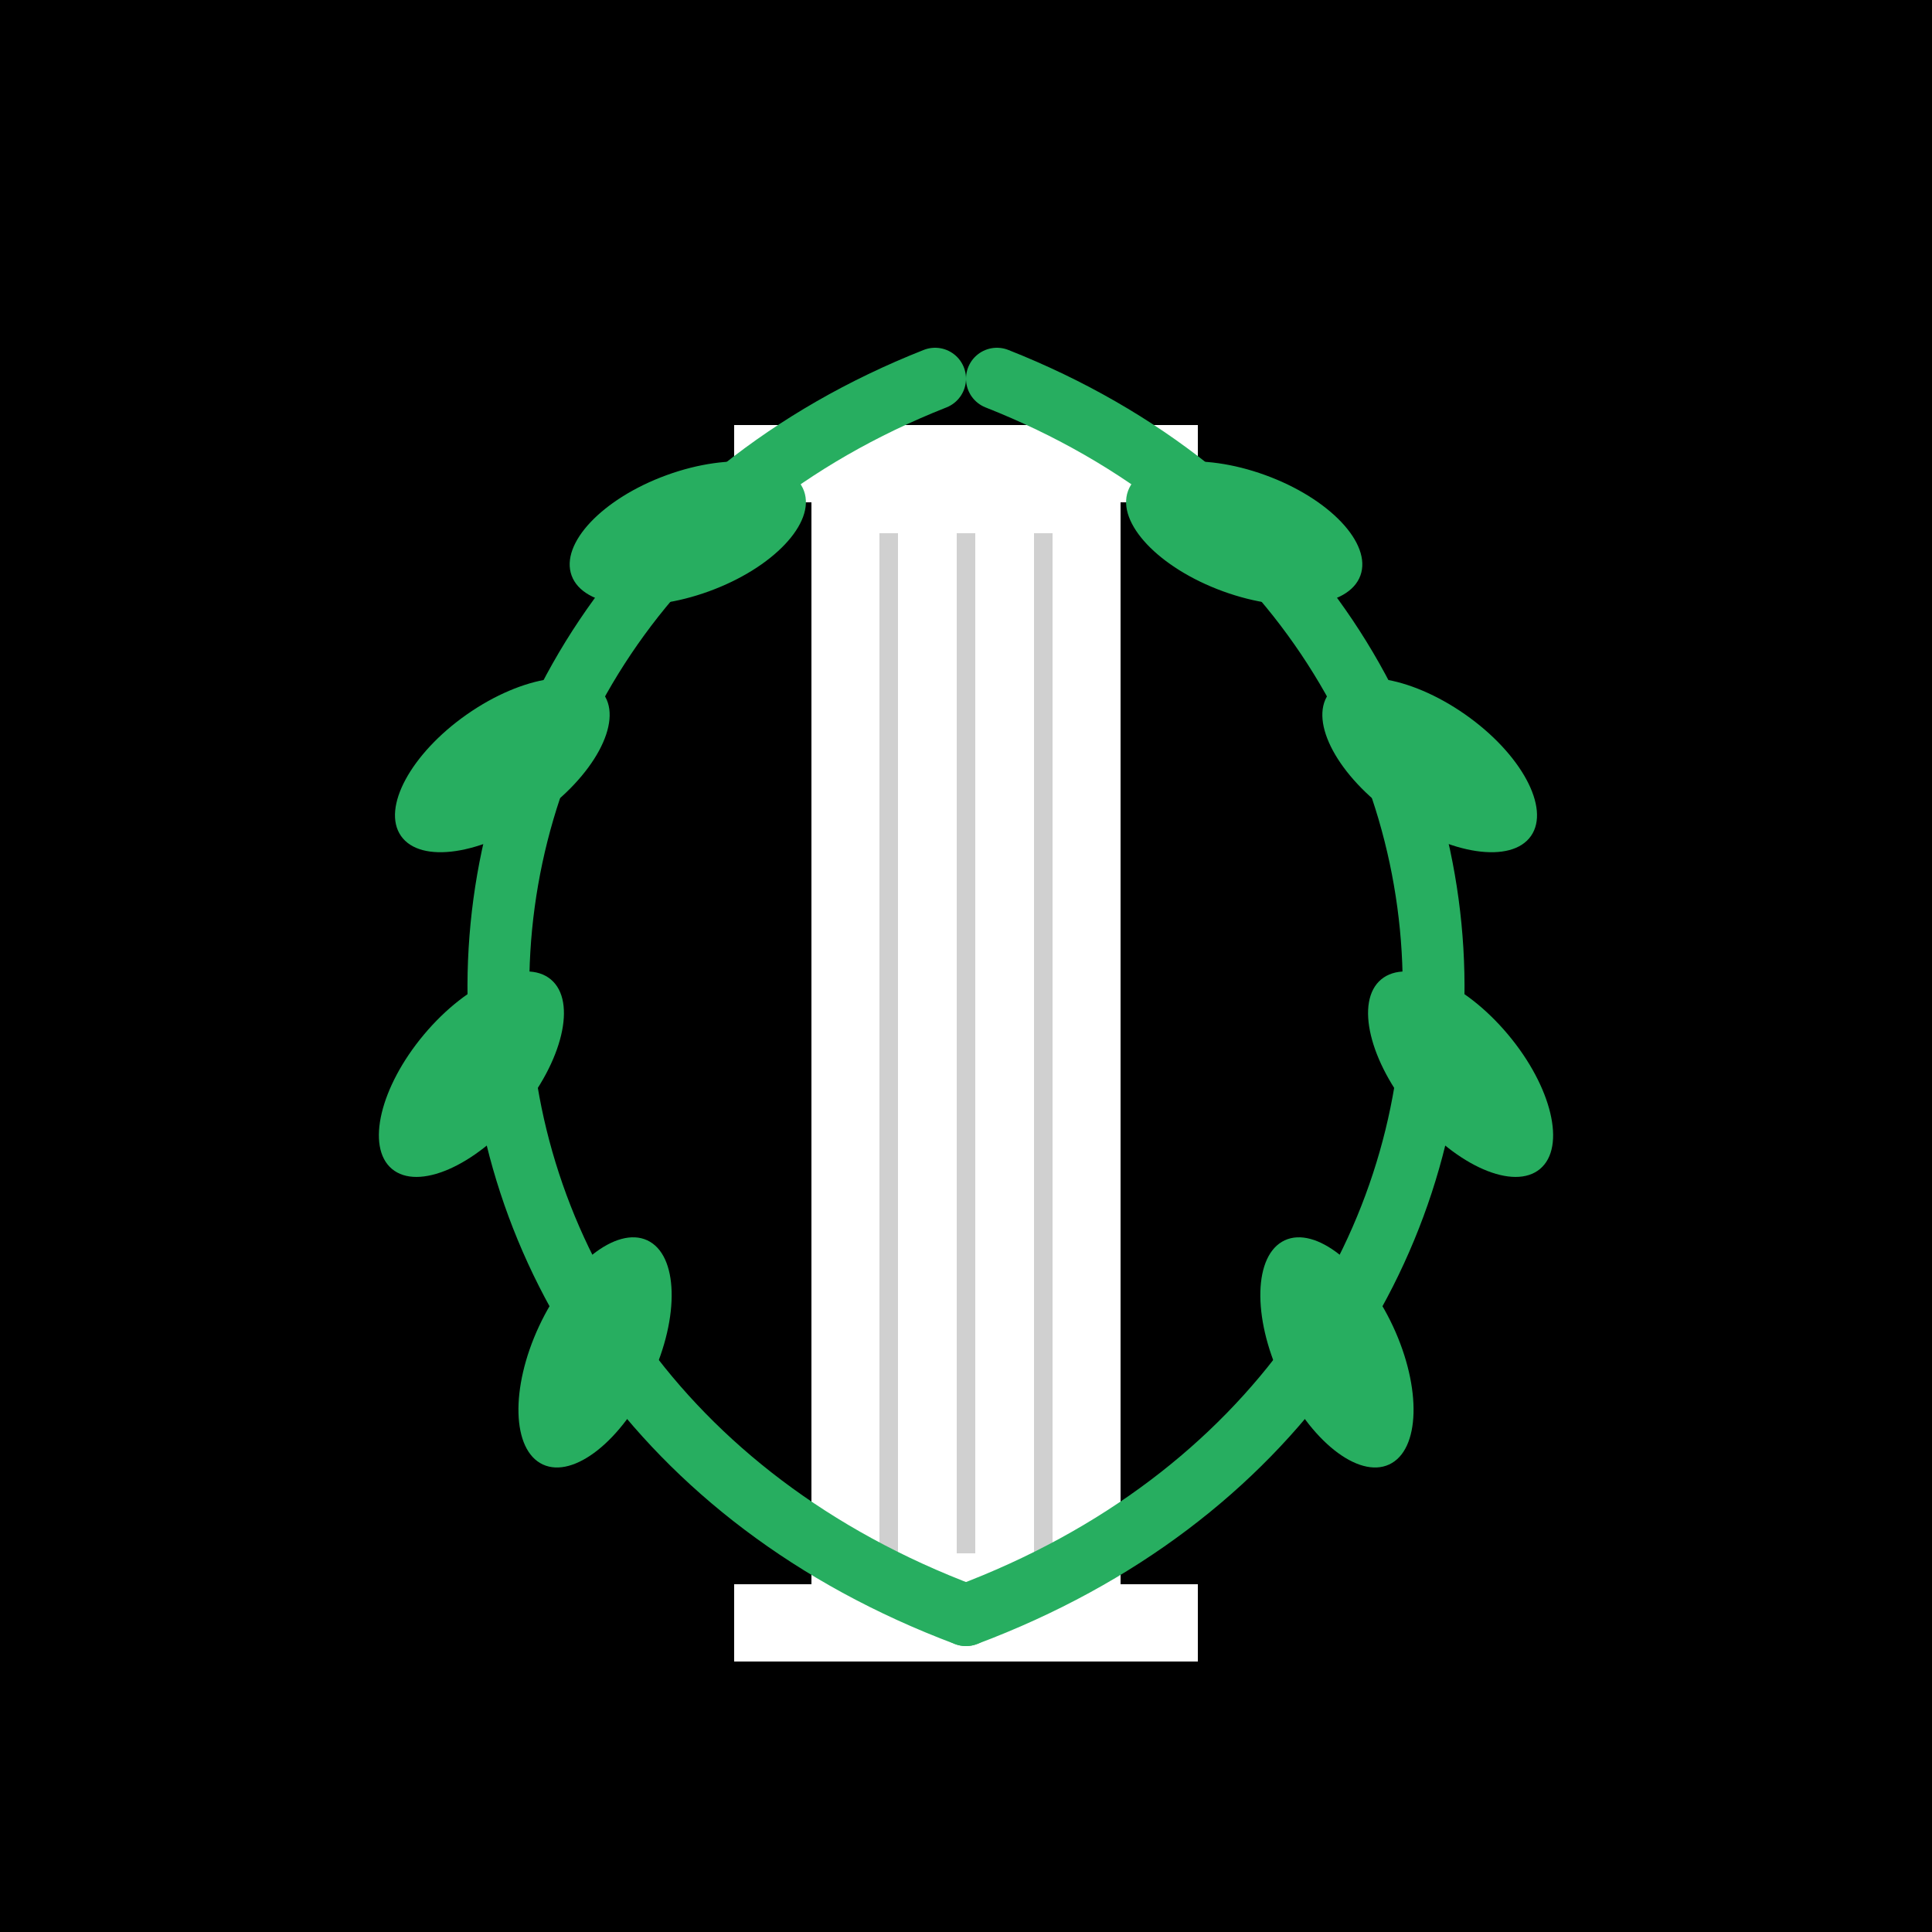
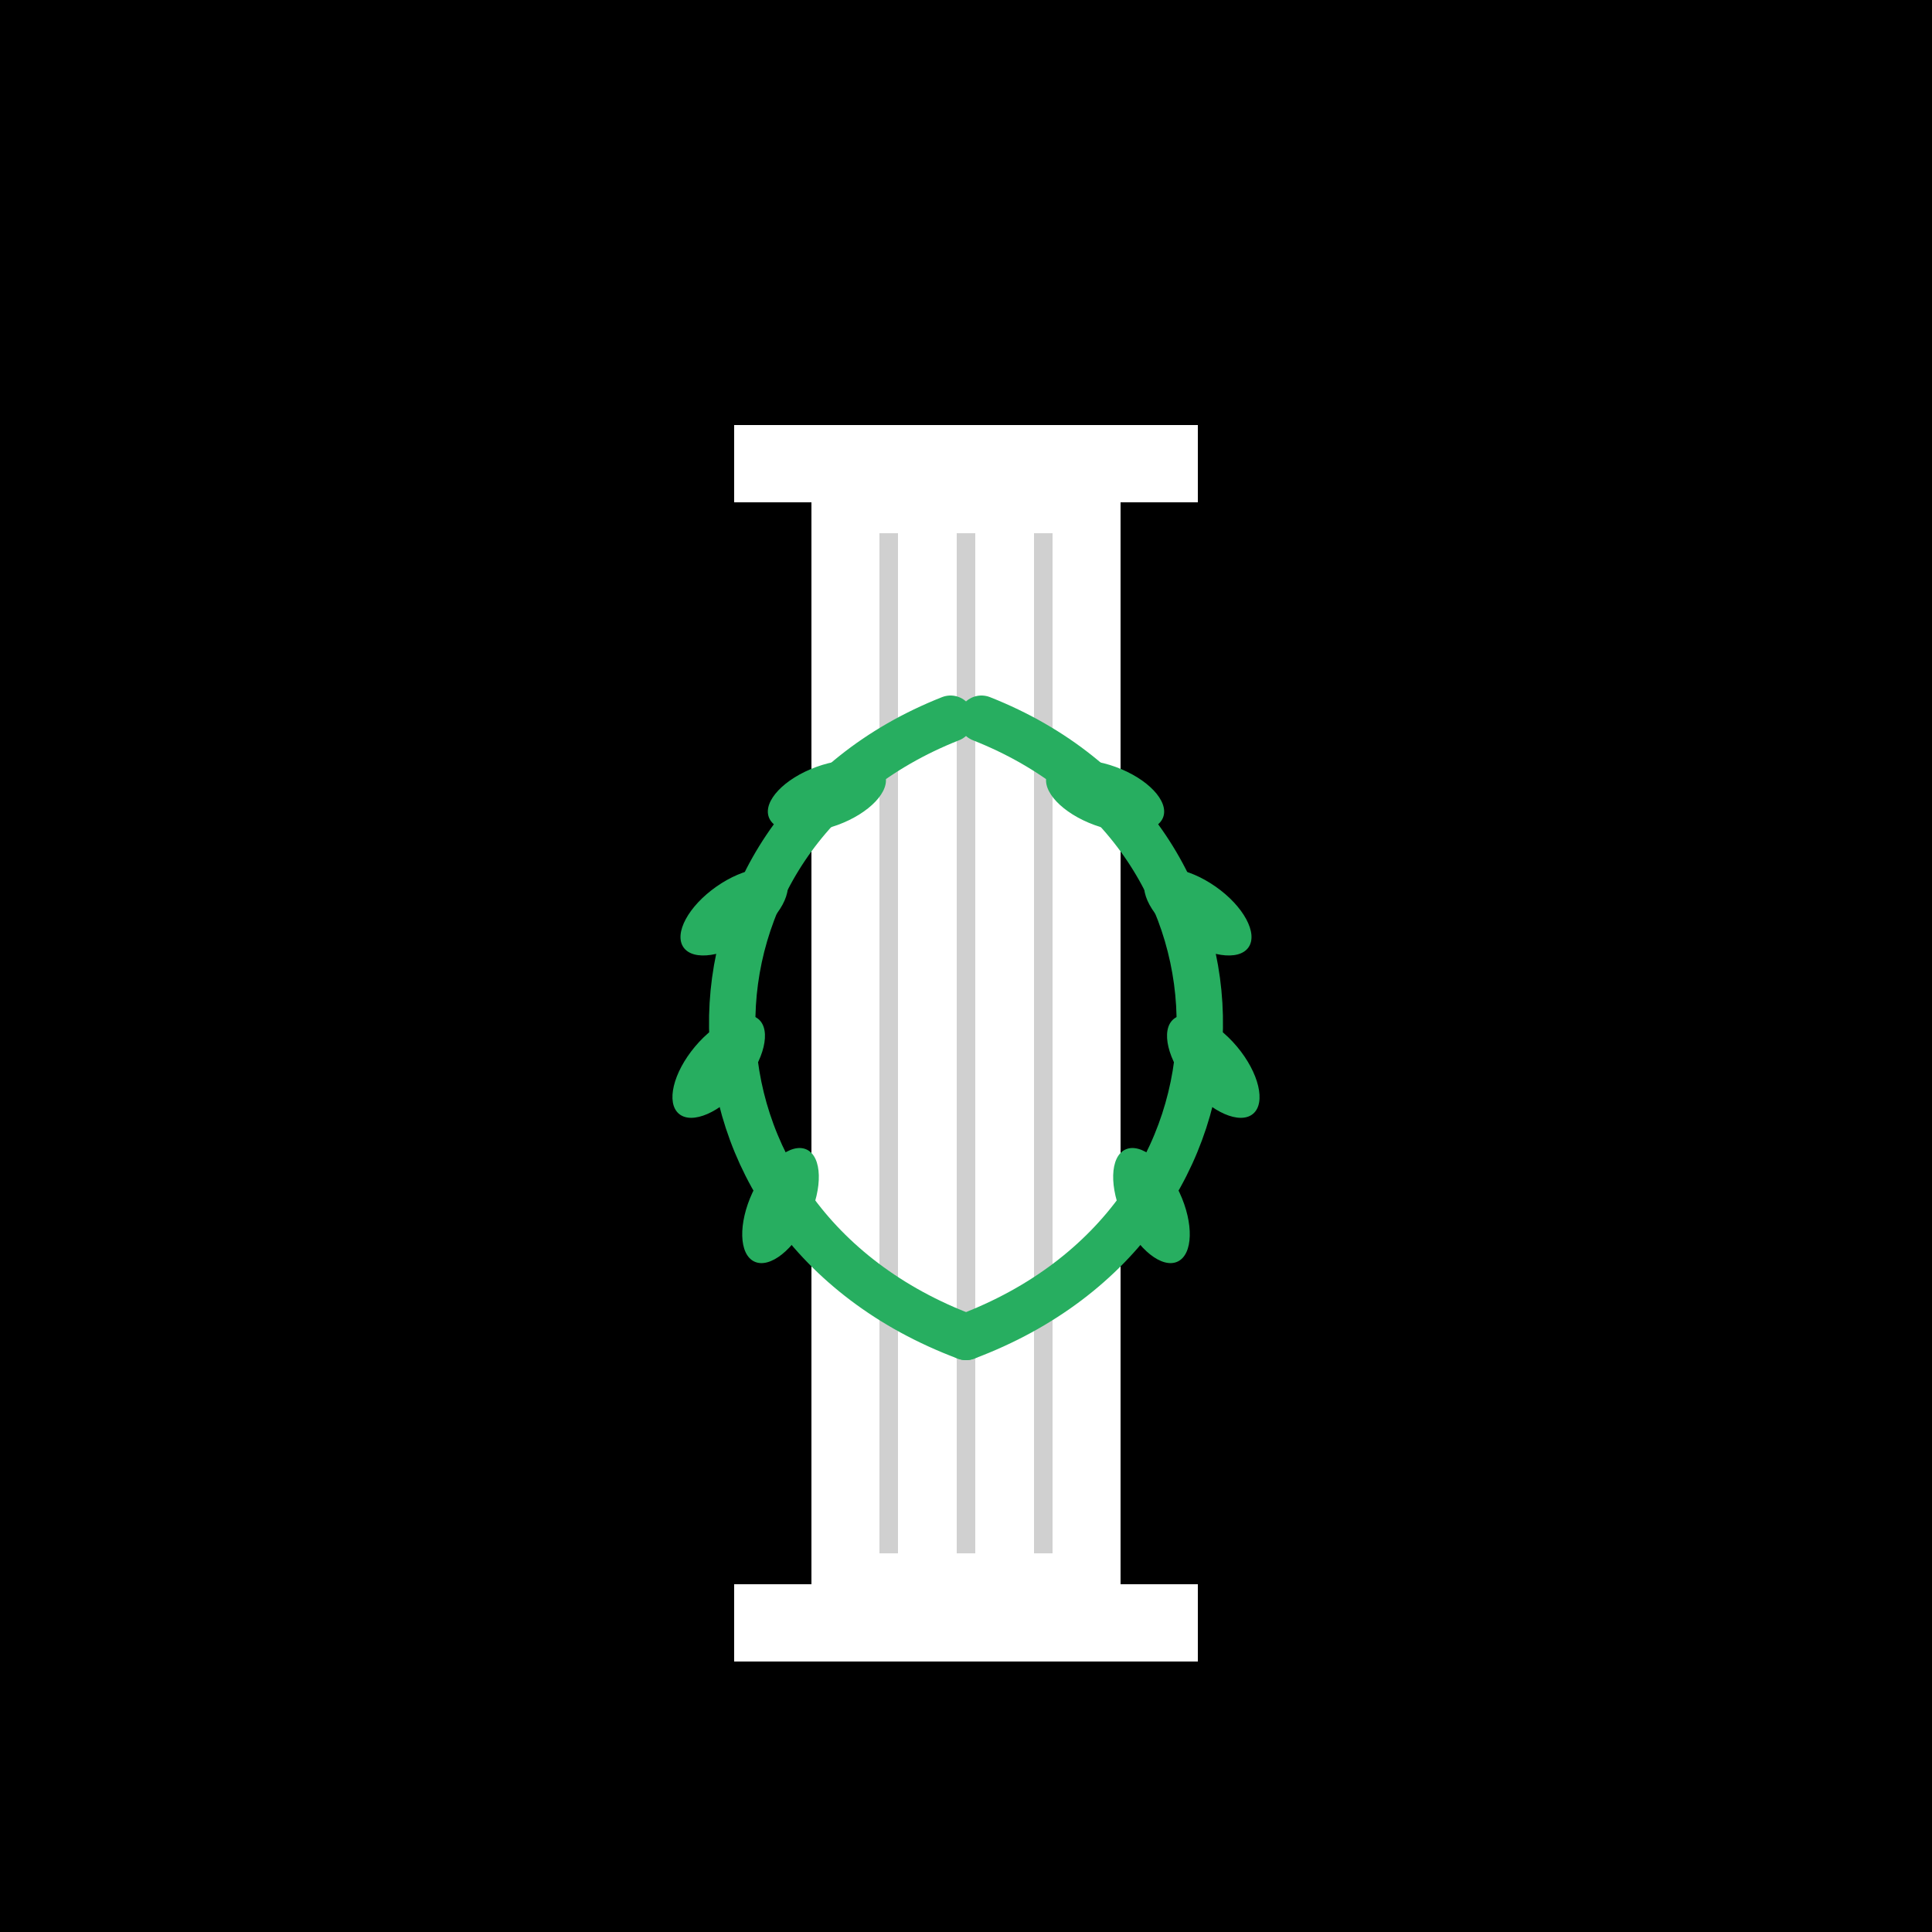
<svg xmlns="http://www.w3.org/2000/svg" viewBox="0 0 100 100">
  <rect width="100" height="100" fill="#000000" />
  <g transform="translate(10 10) scale(0.8)">
    <g fill="white">
      <path d="M35,95 h30 v-5 h-30 z M40,90 h20 v-70 h-20 z M35,20 h30 v-5 h-30 z" />
      <path d="M45,88 V22 M50,88 V22 M55,88 V22" stroke="#d0d0d0" stroke-width="1.2" fill="none" />
    </g>
-     <g transform="translate(0, 2)">
-       <g stroke="#27ae60" stroke-width="4" stroke-linecap="round" fill="none">
+     <g transform="translate(50 55) scale(0.5) translate(-50 -52)">
+       <g stroke="#27ae60" stroke-width="6" stroke-linecap="round" fill="none">
        <path d="M50,90 C 10,75, 10,25, 48,10" />
        <path d="M50,90 C 90,75, 90,25, 52,10" />
      </g>
      <g fill="#27ae60">
        <g transform="translate(26 73) rotate(-65)">
          <ellipse rx="8" ry="4" />
        </g>
        <g transform="translate(18 55) rotate(-50)">
          <ellipse rx="8" ry="4" />
        </g>
        <g transform="translate(20 35) rotate(-35)">
          <ellipse rx="8" ry="4" />
        </g>
        <g transform="translate(32 20) rotate(-20)">
          <ellipse rx="8" ry="4" />
        </g>
        <g transform="translate(74 73) rotate(65)">
          <ellipse rx="8" ry="4" />
        </g>
        <g transform="translate(82 55) rotate(50)">
          <ellipse rx="8" ry="4" />
        </g>
        <g transform="translate(80 35) rotate(35)">
          <ellipse rx="8" ry="4" />
        </g>
        <g transform="translate(68 20) rotate(20)">
          <ellipse rx="8" ry="4" />
        </g>
      </g>
    </g>
  </g>
</svg>
